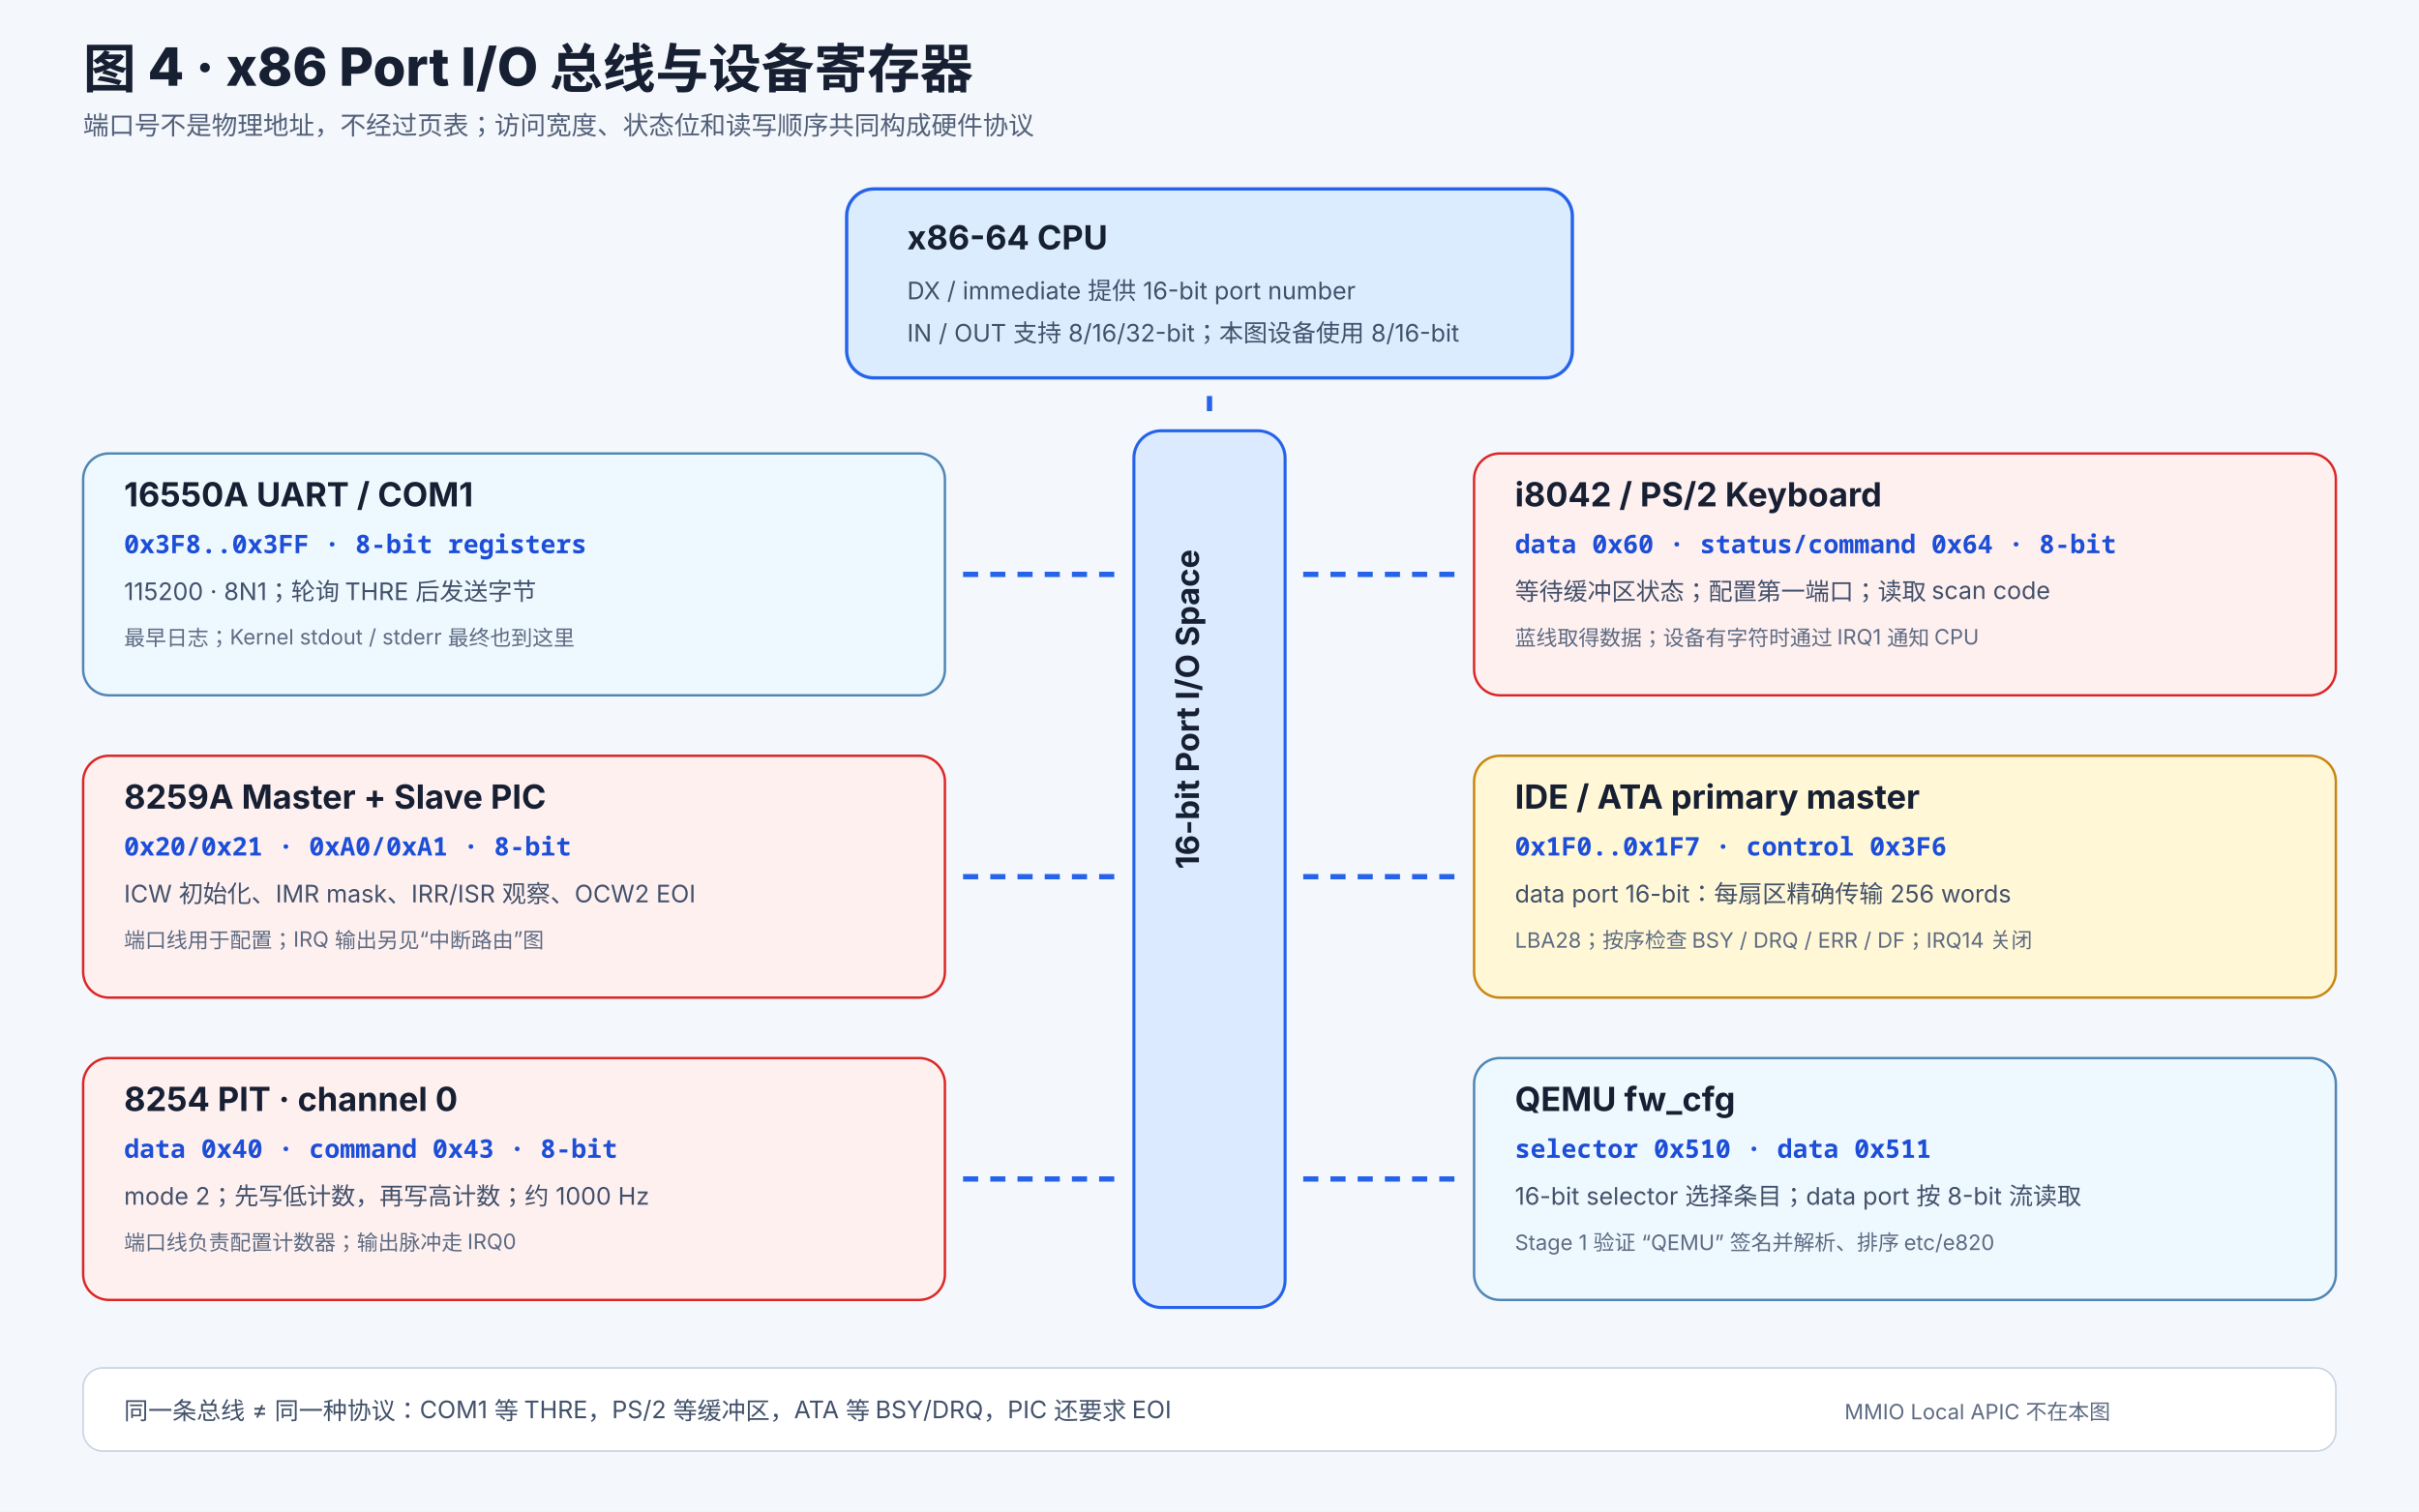
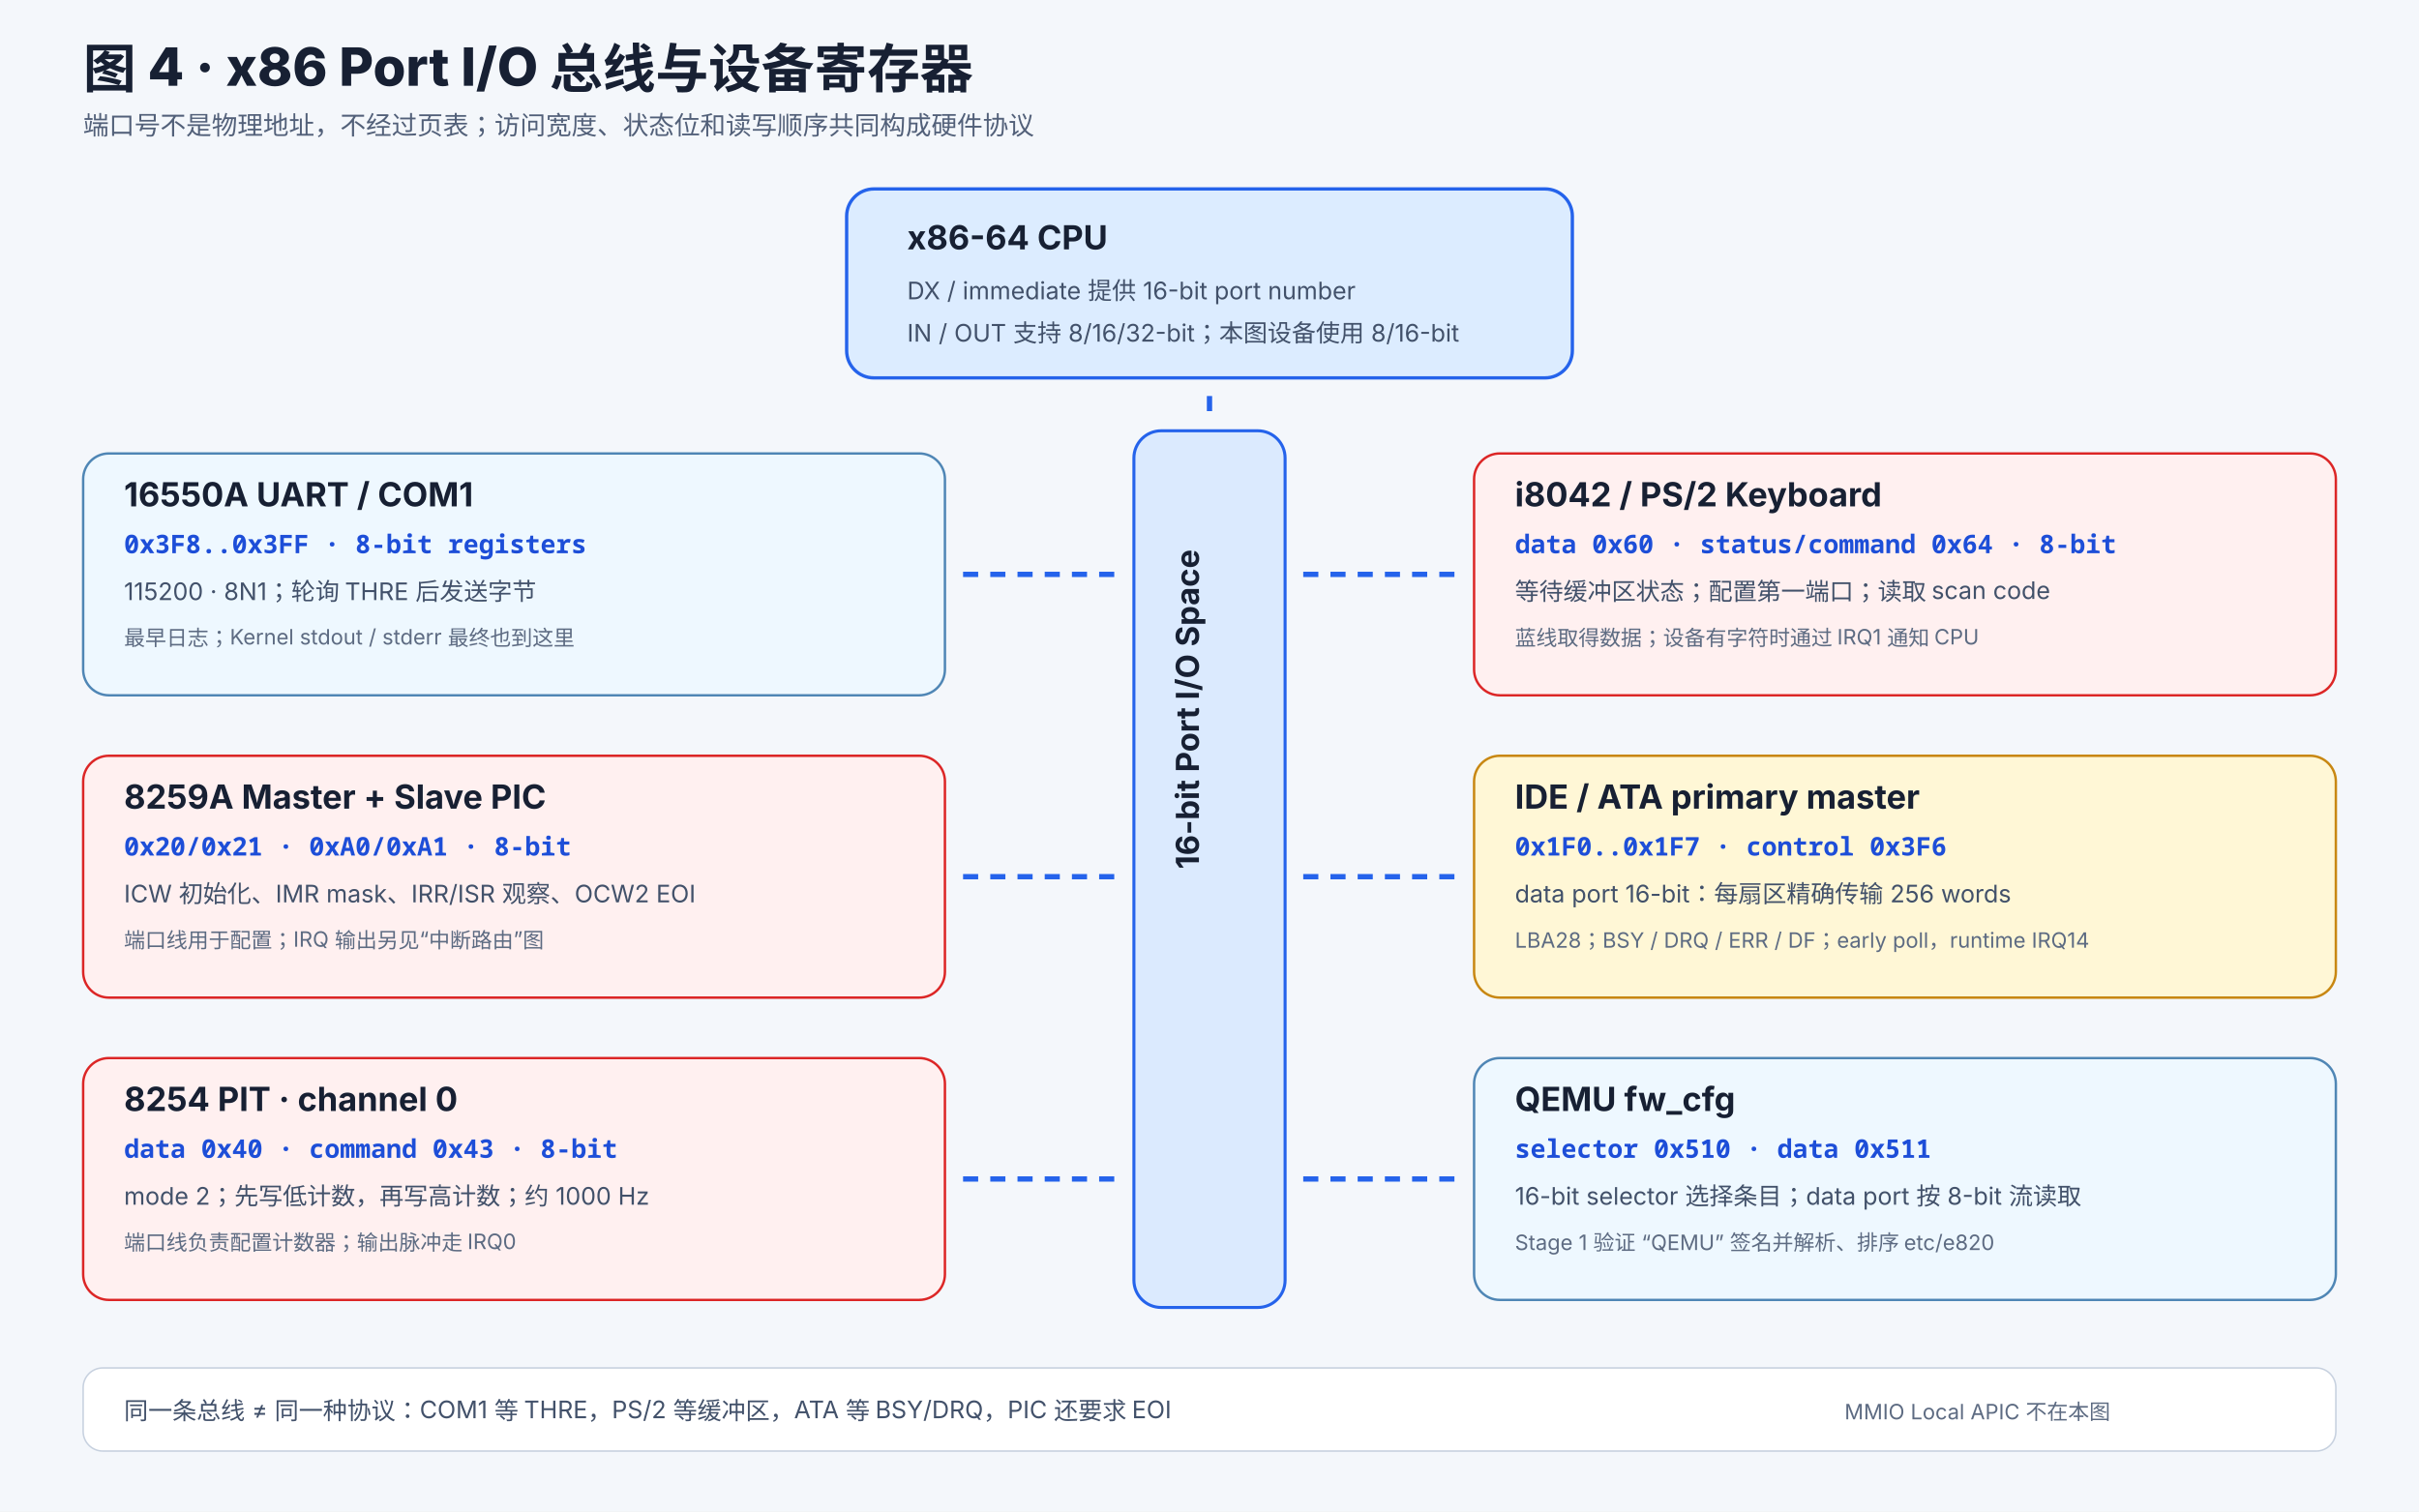
<svg xmlns="http://www.w3.org/2000/svg" width="1600" height="1000" viewBox="0 0 1600 1000" role="img" aria-labelledby="title description">
  <defs>
    <marker id="arrow-blue" markerWidth="12" markerHeight="12" refX="10" refY="5" orient="auto" markerUnits="userSpaceOnUse">
      <path d="M0,0 L10,5 L0,10 z" fill="#2563eb" />
    </marker>
    <style>
      text { font-family: Inter, "Noto Sans SC", "Microsoft YaHei", sans-serif;
             fill: #172033; }
      .title { font-size: 35px; font-weight: 760; }
      .subtitle { font-size: 17px; fill: #526079; }
      .section { font-size: 21px; font-weight: 740; }
      .card-title { font-size: 22px; font-weight: 750; }
      .port { font-size: 17px; font-weight: 700; fill: #1d4ed8; }
      .body { font-size: 16px; fill: #42516a; }
      .small { font-size: 14px; fill: #5d6b82; }
      .mono { font-family: "JetBrains Mono", "Noto Sans Mono", monospace; }
      .card { fill: #ffffff; stroke: #8da0b9; stroke-width: 1.5; }
      .io-left, .io-right { fill: none; stroke: #2563eb; stroke-width: 3.5;
                            stroke-dasharray: 10 8; }
    </style>
  </defs>
  <rect width="1600" height="1000" fill="#f4f7fb" />
  <text x="55" y="58" class="title">图 4 · x86 Port I/O 总线与设备寄存器</text>
  <text x="55" y="89" class="subtitle">
    端口号不是物理地址，不经过页表；访问宽度、状态位和读写顺序共同构成硬件协议
  </text>
  <rect x="560" y="125" width="480" height="125" rx="18" fill="#dcecff" stroke="#2563eb" stroke-width="2.2" />
  <text x="600" y="165" class="card-title">x86-64 CPU</text>
  <text x="600" y="198" class="body">
    DX / immediate 提供 16-bit port number
  </text>
  <text x="600" y="226" class="body">
    IN / OUT 支持 8/16/32-bit；本图设备使用 8/16-bit
  </text>
  <rect x="750" y="285" width="100" height="580" rx="18" fill="#dbeafe" stroke="#2563eb" stroke-width="2" />
  <text x="793" y="575" class="section" transform="rotate(-90 793 575)">16-bit Port I/O Space</text>
  <path d="M 800 262 V 273" class="io-right" />
  <rect x="55" y="300" width="570" height="160" rx="17" fill="#eef8ff" stroke="#4f86b5" stroke-width="1.6" />
  <text x="82" y="335" class="card-title">16550A UART / COM1</text>
  <text x="82" y="366" class="port mono">0x3F8..0x3FF · 8-bit registers</text>
  <text x="82" y="397" class="body">115200 · 8N1；轮询 THRE 后发送字节</text>
  <text x="82" y="427" class="small">最早日志；Kernel stdout / stderr 最终也到这里</text>
  <path d="M 637 380 H 738" class="io-left" />
  <rect x="55" y="500" width="570" height="160" rx="17" fill="#fff0f0" stroke="#dc2626" stroke-width="1.6" />
  <text x="82" y="535" class="card-title">8259A Master + Slave PIC</text>
  <text x="82" y="566" class="port mono">0x20/0x21 · 0xA0/0xA1 · 8-bit</text>
  <text x="82" y="597" class="body">ICW 初始化、IMR mask、IRR/ISR 观察、OCW2 EOI</text>
  <text x="82" y="627" class="small">端口线用于配置；IRQ 输出另见“中断路由”图</text>
  <path d="M 637 580 H 738" class="io-left" />
  <rect x="55" y="700" width="570" height="160" rx="17" fill="#fff0f0" stroke="#dc2626" stroke-width="1.6" />
  <text x="82" y="735" class="card-title">8254 PIT · channel 0</text>
  <text x="82" y="766" class="port mono">data 0x40 · command 0x43 · 8-bit</text>
  <text x="82" y="797" class="body">mode 2；先写低计数，再写高计数；约 1000 Hz</text>
  <text x="82" y="827" class="small">端口线负责配置计数器；输出脉冲走 IRQ0</text>
  <path d="M 637 780 H 738" class="io-left" />
  <rect x="975" y="300" width="570" height="160" rx="17" fill="#fff0f0" stroke="#dc2626" stroke-width="1.6" />
  <text x="1002" y="335" class="card-title">i8042 / PS/2 Keyboard</text>
  <text x="1002" y="366" class="port mono">data 0x60 · status/command 0x64 · 8-bit</text>
  <text x="1002" y="397" class="body">等待缓冲区状态；配置第一端口；读取 scan code</text>
  <text x="1002" y="427" class="small">蓝线取得数据；设备有字符时通过 IRQ1 通知 CPU</text>
  <path d="M 862 380 H 963" class="io-right" />
  <rect x="975" y="500" width="570" height="160" rx="17" fill="#fff7d6" stroke="#c88712" stroke-width="1.6" />
  <text x="1002" y="535" class="card-title">IDE / ATA primary master</text>
  <text x="1002" y="566" class="port mono">0x1F0..0x1F7 · control 0x3F6</text>
  <text x="1002" y="597" class="body">data port 16-bit：每扇区精确传输 256 words</text>
-   <text x="1002" y="627" class="small">LBA28；按序检查 BSY / DRQ / ERR / DF；IRQ14 关闭</text>
+   <text x="1002" y="627" class="small">LBA28；BSY / DRQ / ERR / DF；early poll，runtime IRQ14</text>
  <path d="M 862 580 H 963" class="io-right" />
  <rect x="975" y="700" width="570" height="160" rx="17" fill="#eef8ff" stroke="#4f86b5" stroke-width="1.6" />
  <text x="1002" y="735" class="card-title">QEMU fw_cfg</text>
  <text x="1002" y="766" class="port mono">selector 0x510 · data 0x511</text>
  <text x="1002" y="797" class="body">16-bit selector 选择条目；data port 按 8-bit 流读取</text>
  <text x="1002" y="827" class="small">Stage 1 验证 “QEMU” 签名并解析、排序 etc/e820</text>
  <path d="M 862 780 H 963" class="io-right" />
  <rect x="55" y="905" width="1490" height="55" rx="13" fill="#ffffff" stroke="#c7d1df" />
  <text x="82" y="939" class="body">
    同一条总线 ≠ 同一种协议：COM1 等 THRE，PS/2 等缓冲区，ATA 等 BSY/DRQ，PIC 还要求 EOI
  </text>
  <text x="1220" y="939" class="small">MMIO Local APIC 不在本图</text>
</svg>
